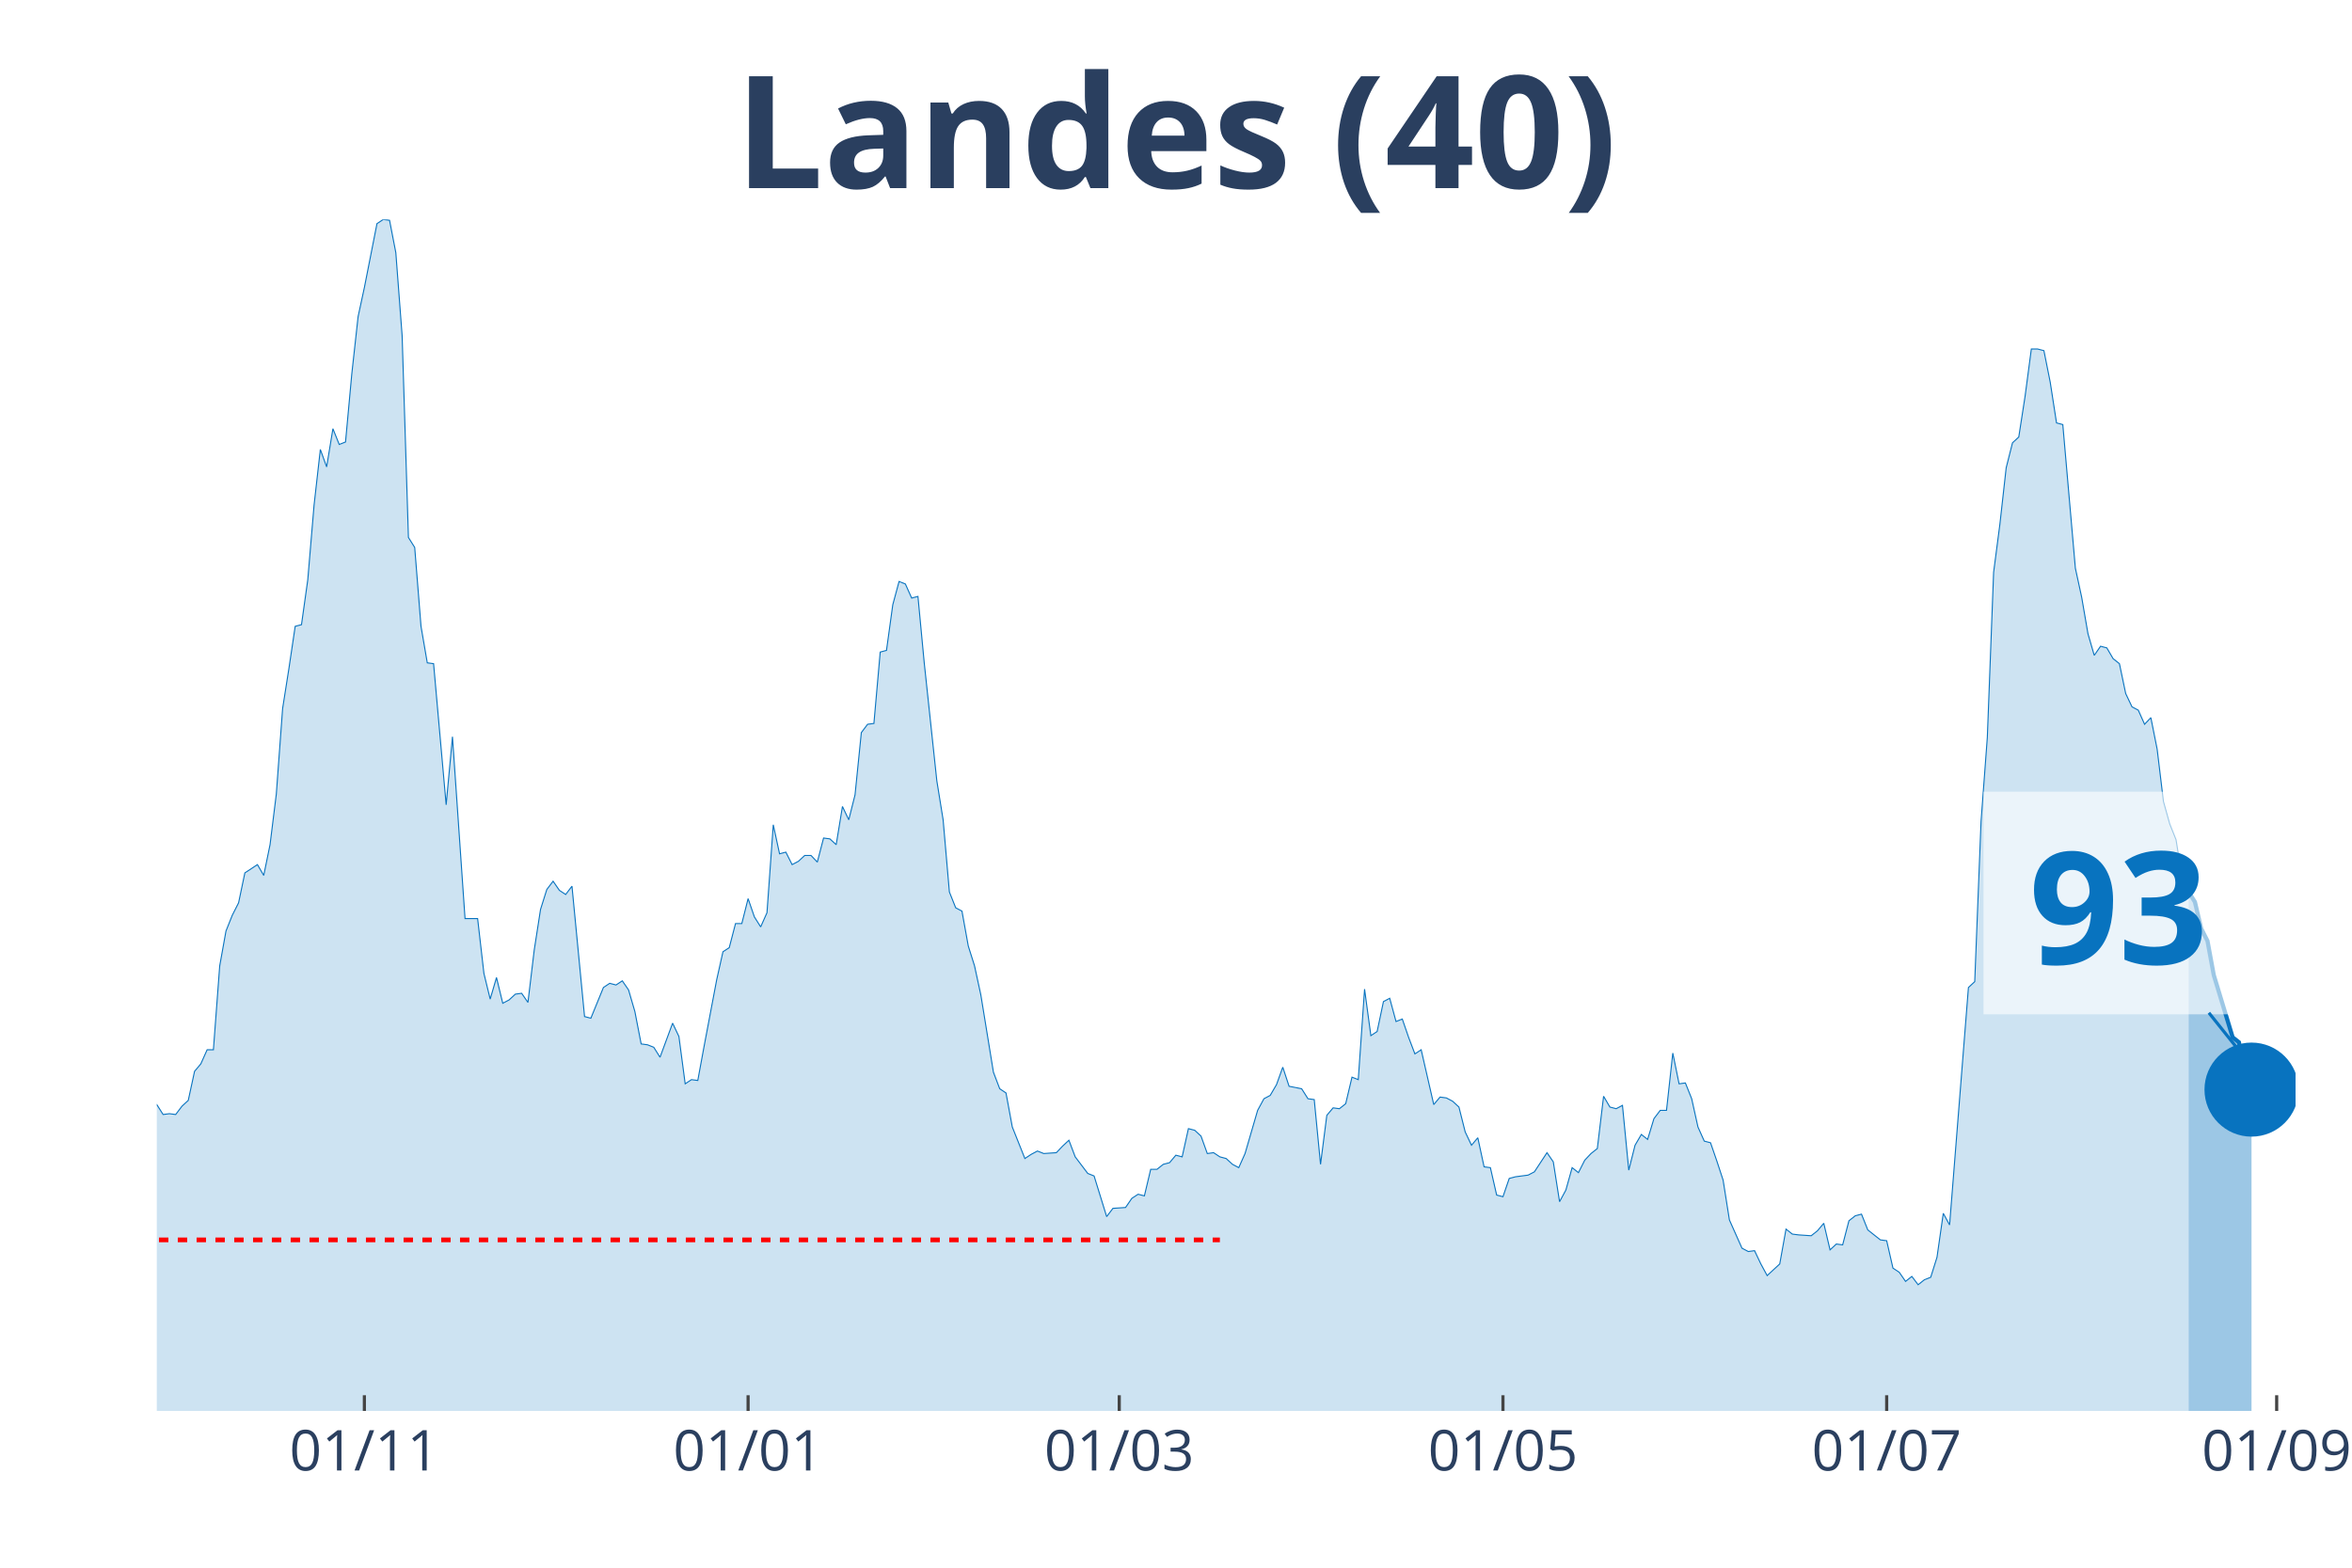
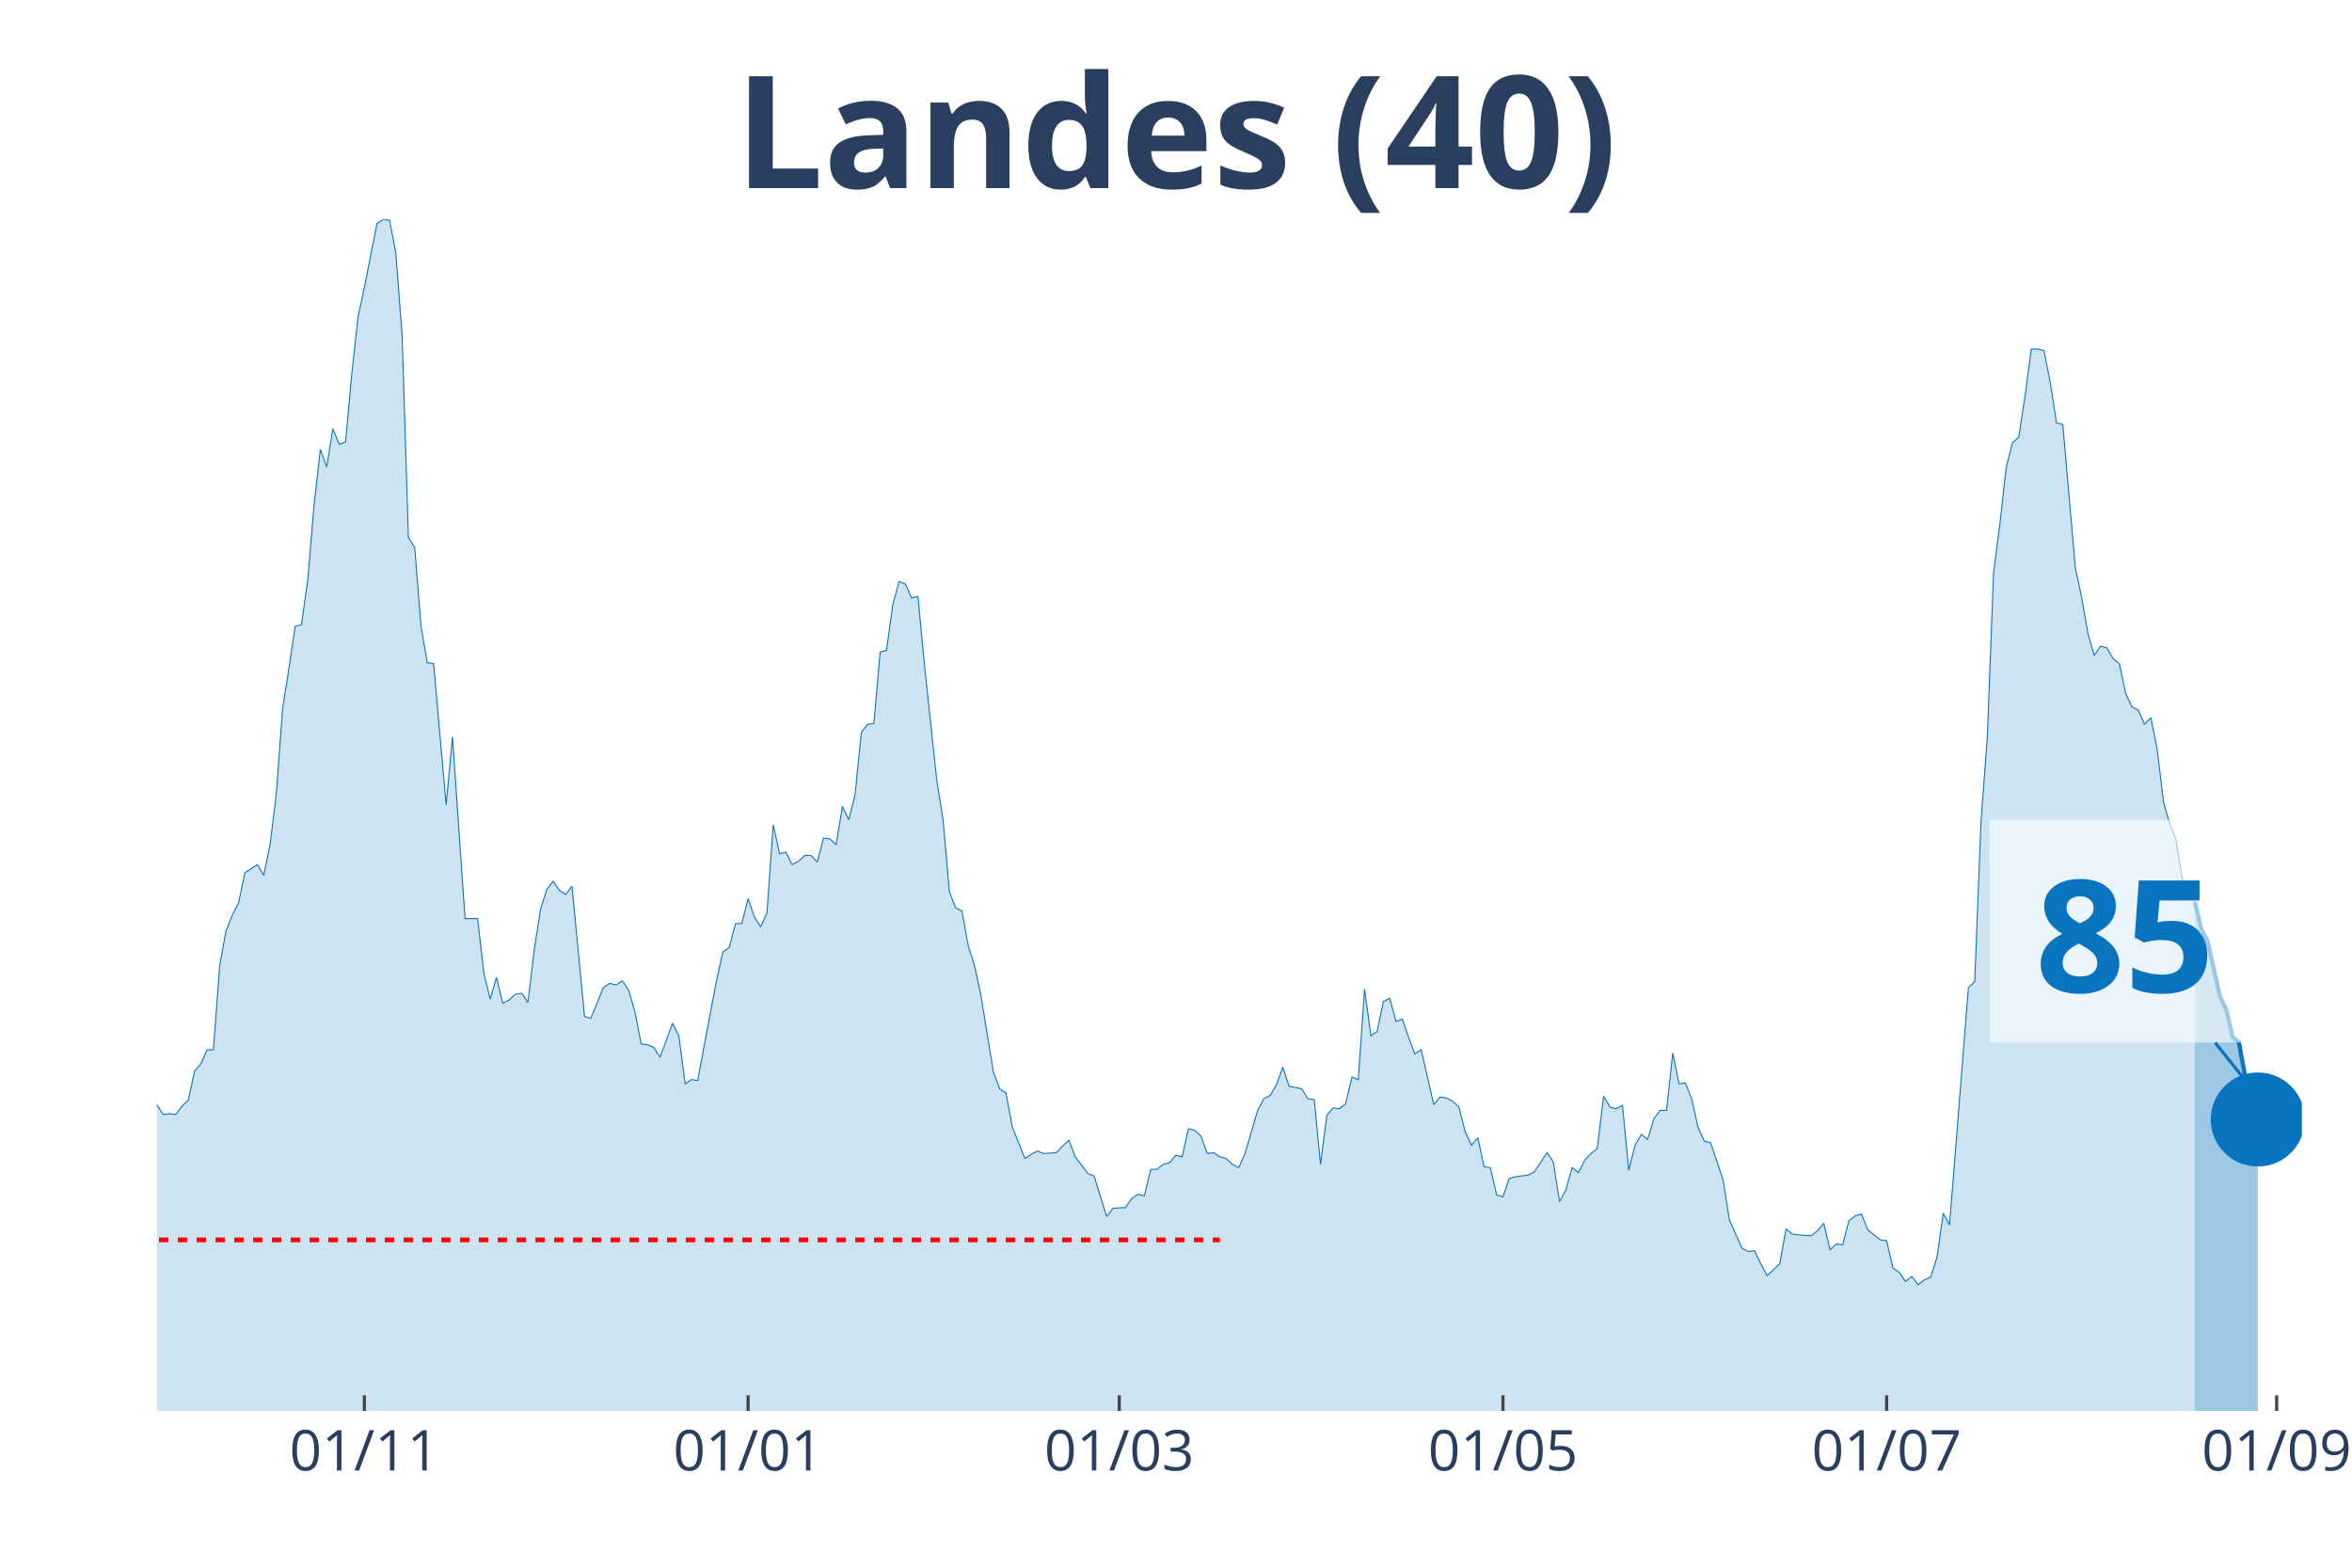
<svg xmlns="http://www.w3.org/2000/svg" class="main-svg" width="1125" height="750" style="" viewBox="0 0 750 500">
  <rect x="0" y="0" width="750" height="500" style="fill: rgb(0, 0, 0); fill-opacity: 0;" />
-   <defs id="defs-e030e6">
+   <defs id="defs-b3bc86">
    <g class="clips">
-       <clipPath id="clipe030e6xyplot" class="plotclip">
-         <rect width="682" height="380" />
+       <clipPath id="clipb3bc86xyplot" class="plotclip">
+         <rect width="684" height="380" />
      </clipPath>
-       <clipPath class="axesclip" id="clipe030e6x">
-         <rect x="50" y="0" width="682" height="500" />
+       <clipPath class="axesclip" id="clipb3bc86x">
+         <rect x="50" y="0" width="684" height="500" />
      </clipPath>
-       <clipPath class="axesclip" id="clipe030e6y">
+       <clipPath class="axesclip" id="clipb3bc86y">
        <rect x="0" y="70" width="750" height="380" />
      </clipPath>
-       <clipPath class="axesclip" id="clipe030e6xy">
-         <rect x="50" y="70" width="682" height="380" />
+       <clipPath class="axesclip" id="clipb3bc86xy">
+         <rect x="50" y="70" width="684" height="380" />
      </clipPath>
    </g>
    <g class="gradients" />
  </defs>
  <g class="bglayer">
-     <rect class="bg" x="50" y="70" width="682" height="380" style="fill: rgb(0, 0, 0); fill-opacity: 0; stroke-width: 0;" />
+     <rect class="bg" x="50" y="70" width="684" height="380" style="fill: rgb(0, 0, 0); fill-opacity: 0; stroke-width: 0;" />
  </g>
  <g class="layer-below">
    <g class="imagelayer" />
    <g class="shapelayer" />
  </g>
  <g class="cartesianlayer">
    <g class="subplot xy">
      <g class="layer-subplot">
        <g class="shapelayer" />
        <g class="imagelayer" />
      </g>
      <g class="gridlayer">
        <g class="x">
          <path class="xgrid crisp" transform="translate(116.19,0)" d="M0,70v380" style="stroke: rgb(255, 255, 255); stroke-opacity: 1; stroke-width: 1px;" />
          <path class="xgrid crisp" transform="translate(238.55,0)" d="M0,70v380" style="stroke: rgb(255, 255, 255); stroke-opacity: 1; stroke-width: 1px;" />
          <path class="xgrid crisp" transform="translate(356.9,0)" d="M0,70v380" style="stroke: rgb(255, 255, 255); stroke-opacity: 1; stroke-width: 1px;" />
          <path class="xgrid crisp" transform="translate(479.26,0)" d="M0,70v380" style="stroke: rgb(255, 255, 255); stroke-opacity: 1; stroke-width: 1px;" />
-           <path class="xgrid crisp" transform="translate(601.62,0)" d="M0,70v380" style="stroke: rgb(255, 255, 255); stroke-opacity: 1; stroke-width: 1px;" />
+           <path class="xgrid crisp" transform="translate(601.61,0)" d="M0,70v380" style="stroke: rgb(255, 255, 255); stroke-opacity: 1; stroke-width: 1px;" />
          <path class="xgrid crisp" transform="translate(725.98,0)" d="M0,70v380" style="stroke: rgb(255, 255, 255); stroke-opacity: 1; stroke-width: 1px;" />
        </g>
        <g class="y" />
      </g>
      <g class="zerolinelayer" />
      <path class="xlines-below" />
      <path class="ylines-below" />
      <g class="overlines-below" />
      <g class="xaxislayer-below" />
      <g class="yaxislayer-below" />
      <g class="overaxes-below" />
-       <g class="plot" transform="translate(50, 70)" clip-path="url('#clipe030e6xyplot')">
+       <g class="plot" transform="translate(50, 70)" clip-path="url('#clipb3bc86xyplot')">
        <g class="scatterlayer mlayer">
-           <g class="trace scatter trace1a73f1" style="stroke-miterlimit: 2;">
+           <g class="trace scatter trace76dac4" style="stroke-miterlimit: 2;">
            <g class="fills">
              <g>
-                 <path class="js-fill" d="M647.9,380L-272.8,380L-272.8,377.35L-188.55,378.68L-186.55,375.5L-182.54,375.76L-180.53,375.76L-172.51,377.35L-170.5,377.88L-162.48,377.62L-160.47,378.15L-154.45,376.03L-152.45,376.03L-142.42,377.88L-140.41,379.21L-114.34,377.35L-112.33,376.82L-102.3,373.91L-100.29,374.44L-92.27,373.91L-90.26,373.11L-84.25,366.23L-82.24,365.7L-80.24,365.7L-78.23,363.58L-72.21,358.55L-70.21,355.9L-62.18,350.08L-60.18,346.63L-54.16,337.1L-52.15,336.31L-46.14,317.77L-44.13,311.68L-42.12,305.85L-40.12,306.91L-38.11,307.44L-36.11,303.74L-32.09,295.53L-30.09,295.79L-28.08,288.64L-26.08,285.73L-24.07,284.67L-22.06,279.37L-20.06,278.31L-18.05,287.85L-16.05,287.32L-14.04,292.35L-12.04,292.08L-10.03,293.14L-8.02,293.14L-6.02,295.53L-2.01,283.61L0,282.29L2.01,285.46L4.01,285.2L6.02,285.46L8.02,282.82L10.03,280.96L12.04,271.69L14.04,269.31L16.05,264.81L18.05,264.81L20.06,238.06L22.06,226.94L24.07,221.91L26.08,217.94L28.08,208.4L32.09,205.76L34.1,209.2L36.11,199.4L38.11,183.25L40.12,155.97L42.12,143.26L44.13,129.76L46.14,129.23L48.14,114.93L50.15,91.09L52.15,73.35L54.16,78.91L56.16,66.73L58.17,71.76L60.18,70.97L62.18,49.25L64.19,30.98L66.19,21.71L70.21,1.32L72.21,0L74.22,0.26L76.22,10.59L78.23,37.07L80.24,101.42L82.24,104.6L84.25,129.76L86.25,141.41L88.26,141.67L92.27,186.69L94.28,164.98L98.29,222.97L100.29,222.97L102.3,222.97L104.31,240.45L106.31,248.66L108.32,241.77L110.32,249.98L112.33,248.92L114.34,247.07L116.34,246.8L118.35,249.71L120.35,233.03L122.36,220.06L124.36,213.7L126.37,211.05L128.38,213.97L130.38,215.29L132.39,212.64L136.4,254.22L138.41,254.75L142.42,244.95L144.42,243.62L146.43,244.15L148.44,242.83L150.44,245.74L152.45,252.63L154.45,262.95L156.46,263.22L158.46,264.01L160.47,267.19L164.48,256.33L166.49,260.57L168.49,275.67L170.5,274.34L172.51,274.61L174.51,263.75L178.52,242.56L180.53,233.56L182.54,232.24L184.54,224.56L186.55,224.56L188.55,216.61L190.56,222.44L192.56,225.62L194.57,221.11L196.58,193.05L198.58,202.31L200.59,201.78L202.59,205.76L204.6,204.7L206.61,202.84L208.61,202.84L210.62,204.96L212.62,197.28L214.63,197.55L216.64,199.4L218.64,187.22L220.65,191.46L222.65,183.51L224.66,163.65L226.66,161L228.67,160.74L230.68,137.97L232.68,137.44L234.69,122.87L236.69,115.46L238.7,116.25L240.71,120.75L242.71,120.22L244.72,141.41L248.73,179.01L250.74,191.46L252.74,214.49L254.75,219.53L256.75,220.59L258.76,231.71L260.76,238.06L262.77,247.33L266.78,271.96L268.79,277.25L270.79,278.58L272.8,289.44L276.81,299.5L278.82,298.17L280.82,297.11L282.83,297.91L286.84,297.64L288.85,295.53L290.85,293.67L292.86,298.97L296.87,304.26L298.88,305.06L302.89,318.03L304.89,315.39L308.91,315.12L310.91,312.21L312.92,310.89L314.92,311.41L316.93,302.94L318.94,302.94L320.94,301.35L322.95,300.82L324.95,298.44L326.96,298.97L328.96,289.97L330.97,290.49L332.98,292.35L334.98,297.91L336.99,297.64L338.99,298.97L341,299.5L343.01,301.35L345.01,302.41L347.02,297.91L351.03,284.14L353.04,280.43L355.04,279.37L357.05,275.93L359.05,270.37L361.06,276.46L365.07,277.25L367.08,280.43L369.08,280.7L371.09,301.35L373.09,285.73L375.1,283.34L377.11,283.61L379.11,282.02L381.12,273.55L383.12,274.34L385.13,245.48L387.14,260.31L389.14,258.98L391.15,249.45L393.15,248.39L395.16,255.8L397.16,255.01L399.17,260.84L401.18,266.13L403.18,264.81L407.19,282.29L409.2,279.9L411.21,280.17L413.21,281.23L415.22,283.08L417.22,291.02L419.23,295.26L421.24,292.88L423.24,302.15L425.25,302.41L427.25,311.15L429.26,311.68L431.26,305.85L433.27,305.32L437.28,304.79L439.29,303.74L443.3,297.64L445.31,300.56L447.31,313.27L449.32,309.56L451.32,302.41L453.33,304L455.34,300.03L457.34,297.91L459.35,296.32L461.35,279.64L463.36,283.08L465.36,283.61L467.37,282.55L469.38,303.21L471.38,295.26L473.39,291.82L475.39,293.41L477.4,286.79L479.41,284.14L481.41,284.14L483.42,265.87L485.42,275.67L487.43,275.4L489.44,280.43L491.44,289.44L493.45,293.94L495.45,294.47L497.46,300.29L499.46,306.38L501.47,319.09L505.48,328.1L507.49,329.16L509.49,328.89L511.5,333.13L513.51,336.84L515.51,334.98L517.52,333.13L519.52,322.01L521.53,323.6L523.54,323.86L527.55,324.13L529.55,322.54L531.56,320.15L533.56,328.63L535.57,326.77L537.58,327.04L539.58,319.36L541.59,317.77L543.59,317.24L545.6,322.27L549.61,325.45L551.62,325.71L553.62,334.45L555.63,335.78L557.64,338.69L559.64,337.1L561.65,339.75L563.65,338.16L565.66,337.37L567.66,331.01L569.67,316.98L571.68,320.68L577.69,244.95L579.7,243.09L581.71,191.99L583.71,165.24L585.72,112.54L587.72,97.18L589.73,79.18L591.74,71.23L593.74,69.38L595.75,56.4L597.75,41.31L599.76,41.31L601.76,41.84L603.77,51.9L605.78,64.88L607.78,65.41L611.79,111.22L613.8,120.49L615.81,132.14L617.81,139.02L619.82,136.11L621.82,136.64L623.83,140.08L625.84,141.67L627.84,151.21L629.85,155.44L631.85,156.5L633.86,161L635.86,158.89L637.87,168.95L639.88,185.63L641.88,192.78L643.89,197.81L645.89,210.26L647.9,214.49" style="fill: rgb(8, 115, 191); fill-opacity: 0.2; stroke-width: 0;" />
+                 <path class="js-fill" d="M649.9,380L-272.8,380L-272.8,377.35L-188.55,378.68L-186.55,375.5L-182.53,375.76L-180.53,375.76L-172.5,377.35L-170.5,377.88L-162.48,377.62L-160.47,378.15L-154.45,376.03L-152.45,376.03L-142.42,377.88L-140.41,379.21L-114.33,377.35L-112.33,376.82L-102.3,373.91L-100.29,374.44L-92.27,373.91L-90.26,373.11L-84.25,366.23L-82.24,365.7L-80.23,365.7L-78.23,363.58L-72.21,358.55L-70.21,355.9L-62.18,350.08L-60.18,346.63L-54.16,337.1L-52.15,336.31L-46.13,317.77L-44.13,311.68L-42.12,305.85L-40.12,306.91L-38.11,307.44L-36.11,303.74L-32.09,295.53L-30.09,295.79L-28.08,288.64L-26.08,285.73L-24.07,284.67L-22.06,279.37L-20.06,278.31L-18.05,287.85L-16.05,287.32L-14.04,292.35L-12.04,292.08L-10.03,293.14L-8.02,293.14L-6.02,295.53L-2.01,283.61L0,282.29L2.01,285.46L4.01,285.2L6.02,285.46L8.02,282.82L10.03,280.96L12.04,271.69L14.04,269.31L16.05,264.81L18.05,264.81L20.06,238.06L22.06,226.94L24.07,221.91L26.08,217.94L28.08,208.4L32.09,205.76L34.1,209.2L36.11,199.4L38.11,183.25L40.12,155.97L42.12,143.26L44.13,129.76L46.13,129.23L48.14,114.93L50.15,91.09L52.15,73.35L54.16,78.91L56.16,66.73L58.17,71.76L60.18,70.97L62.18,49.25L64.19,30.98L66.19,21.71L70.21,1.32L72.21,0L74.22,0.26L76.22,10.59L78.23,37.07L80.23,101.42L82.24,104.6L84.25,129.76L86.25,141.41L88.26,141.67L92.27,186.69L94.28,164.98L98.29,222.97L100.29,222.97L102.3,222.97L104.3,240.45L106.31,248.66L108.32,241.77L110.32,249.98L112.33,248.92L114.33,247.07L116.34,246.8L118.35,249.71L120.35,233.03L122.36,220.06L124.36,213.7L126.37,211.05L128.38,213.97L130.38,215.29L132.39,212.64L136.4,254.22L138.4,254.75L142.42,244.95L144.42,243.62L146.43,244.15L148.43,242.83L150.44,245.74L152.45,252.63L154.45,262.95L156.46,263.22L158.46,264.01L160.47,267.19L164.48,256.33L166.49,260.57L168.49,275.67L170.5,274.34L172.5,274.61L174.51,263.75L178.52,242.56L180.53,233.56L182.53,232.24L184.54,224.56L186.55,224.56L188.55,216.61L190.56,222.44L192.56,225.62L194.57,221.11L196.57,193.05L198.58,202.31L200.59,201.78L202.59,205.76L204.6,204.7L206.6,202.84L208.61,202.84L210.62,204.96L212.62,197.28L214.63,197.55L216.63,199.4L218.64,187.22L220.65,191.46L222.65,183.51L224.66,163.65L226.66,161L228.67,160.74L230.67,137.97L232.68,137.44L234.69,122.87L236.69,115.46L238.7,116.25L240.7,120.75L242.71,120.22L244.72,141.41L248.73,179.01L250.73,191.46L252.74,214.49L254.74,219.53L256.75,220.59L258.76,231.71L260.76,238.06L262.77,247.33L266.78,271.96L268.79,277.25L270.79,278.58L272.8,289.44L276.81,299.5L278.82,298.17L280.82,297.11L282.83,297.91L286.84,297.64L288.84,295.53L290.85,293.67L292.86,298.97L296.87,304.26L298.87,305.06L302.89,318.03L304.89,315.39L308.9,315.12L310.91,312.21L312.91,310.89L314.92,311.41L316.93,302.94L318.93,302.94L320.94,301.35L322.94,300.82L324.95,298.44L326.96,298.97L328.96,289.97L330.97,290.49L332.97,292.35L334.98,297.91L336.99,297.64L338.99,298.97L341,299.5L343,301.35L345.01,302.41L347.01,297.91L351.03,284.14L353.03,280.43L355.04,279.37L357.04,275.93L359.05,270.37L361.06,276.46L365.07,277.25L367.07,280.43L369.08,280.7L371.09,301.35L373.09,285.73L375.1,283.34L377.1,283.61L379.11,282.02L381.11,273.55L383.12,274.34L385.13,245.48L387.13,260.31L389.14,258.98L391.14,249.45L393.15,248.39L395.16,255.8L397.16,255.01L399.17,260.84L401.17,266.13L403.18,264.81L407.19,282.29L409.2,279.9L411.2,280.17L413.21,281.23L415.21,283.08L417.22,291.02L419.23,295.26L421.23,292.88L423.24,302.15L425.24,302.41L427.25,311.15L429.26,311.68L431.26,305.85L433.27,305.32L437.28,304.79L439.28,303.74L443.3,297.64L445.3,300.56L447.31,313.27L449.31,309.56L451.32,302.41L453.33,304L455.33,300.03L457.34,297.91L459.34,296.32L461.35,279.64L463.35,283.08L465.36,283.61L467.37,282.55L469.37,303.21L471.38,295.26L473.38,291.82L475.39,293.41L477.4,286.79L479.4,284.14L481.41,284.14L483.41,265.87L485.42,275.67L487.43,275.4L489.43,280.43L491.44,289.44L493.44,293.94L495.45,294.47L497.45,300.29L499.46,306.38L501.47,319.09L505.48,328.1L507.48,329.16L509.49,328.89L511.5,333.13L513.5,336.84L515.51,334.98L517.51,333.13L519.52,322.01L521.52,323.6L523.53,323.86L527.54,324.13L529.55,322.54L531.55,320.15L533.56,328.63L535.57,326.77L537.57,327.04L539.58,319.36L541.58,317.77L543.59,317.24L545.6,322.27L549.61,325.45L551.61,325.71L553.62,334.45L555.62,335.78L557.63,338.69L559.64,337.1L561.64,339.75L563.65,338.16L565.65,337.37L567.66,331.01L569.67,316.98L571.67,320.68L577.69,244.95L579.7,243.09L581.7,191.99L583.71,165.24L585.71,112.54L587.72,97.18L589.72,79.18L591.73,71.23L593.74,69.38L595.74,56.4L597.75,41.31L599.75,41.31L601.76,41.84L603.77,51.9L605.77,64.88L607.78,65.41L611.79,111.22L613.79,120.49L615.8,132.14L617.81,139.02L619.81,136.11L621.82,136.64L623.82,140.08L625.83,141.67L627.84,151.21L629.84,155.44L631.85,156.5L633.85,161L635.86,158.89L637.87,168.95L639.87,185.63L641.88,192.78L643.88,197.81L645.89,210.26L649.9,217.67" style="fill: rgb(8, 115, 191); fill-opacity: 0.2; stroke-width: 0;" />
              </g>
            </g>
            <g class="errorbars" />
            <g class="lines">
-               <path class="js-line" d="M-272.8,377.35L-188.55,378.68L-186.55,375.5L-182.54,375.76L-180.53,375.76L-172.51,377.35L-170.5,377.88L-162.48,377.62L-160.47,378.15L-154.45,376.03L-152.45,376.03L-142.42,377.88L-140.41,379.21L-114.34,377.35L-112.33,376.82L-102.3,373.91L-100.29,374.44L-92.27,373.91L-90.26,373.11L-84.25,366.23L-82.24,365.7L-80.24,365.7L-78.23,363.58L-72.21,358.55L-70.21,355.9L-62.18,350.08L-60.18,346.63L-54.16,337.1L-52.15,336.31L-46.14,317.77L-44.13,311.68L-42.12,305.85L-40.12,306.91L-38.11,307.44L-36.11,303.74L-32.09,295.53L-30.09,295.79L-28.08,288.64L-26.08,285.73L-24.07,284.67L-22.06,279.37L-20.06,278.31L-18.05,287.85L-16.05,287.32L-14.04,292.35L-12.04,292.08L-10.03,293.14L-8.02,293.14L-6.02,295.53L-2.01,283.61L0,282.29L2.01,285.46L4.01,285.2L6.02,285.46L8.02,282.82L10.03,280.96L12.04,271.69L14.04,269.31L16.05,264.81L18.05,264.81L20.06,238.06L22.06,226.94L24.07,221.91L26.08,217.94L28.08,208.4L32.09,205.76L34.1,209.2L36.11,199.4L38.11,183.25L40.12,155.97L42.12,143.26L44.13,129.76L46.14,129.23L48.14,114.93L50.15,91.09L52.15,73.35L54.16,78.91L56.16,66.73L58.17,71.76L60.18,70.97L62.18,49.25L64.19,30.98L66.19,21.71L70.21,1.32L72.21,0L74.22,0.26L76.22,10.59L78.23,37.07L80.24,101.42L82.24,104.6L84.25,129.76L86.25,141.41L88.26,141.67L92.27,186.69L94.28,164.98L98.29,222.97L100.29,222.97L102.3,222.97L104.31,240.45L106.31,248.66L108.32,241.77L110.32,249.98L112.33,248.92L114.34,247.07L116.34,246.8L118.35,249.71L120.35,233.03L122.36,220.06L124.36,213.7L126.37,211.05L128.38,213.97L130.38,215.29L132.39,212.64L136.4,254.22L138.41,254.75L142.42,244.95L144.42,243.62L146.43,244.15L148.44,242.83L150.44,245.74L152.45,252.63L154.45,262.95L156.46,263.22L158.46,264.01L160.47,267.19L164.48,256.33L166.49,260.57L168.49,275.67L170.5,274.34L172.51,274.61L174.51,263.75L178.52,242.56L180.53,233.56L182.54,232.24L184.54,224.56L186.55,224.56L188.55,216.61L190.56,222.44L192.56,225.62L194.57,221.11L196.58,193.05L198.58,202.31L200.59,201.78L202.59,205.76L204.6,204.7L206.61,202.84L208.61,202.84L210.62,204.96L212.62,197.28L214.63,197.55L216.64,199.4L218.64,187.22L220.65,191.46L222.65,183.51L224.66,163.65L226.66,161L228.67,160.74L230.68,137.97L232.68,137.44L234.69,122.87L236.69,115.46L238.7,116.25L240.71,120.75L242.71,120.22L244.72,141.41L248.73,179.01L250.74,191.46L252.74,214.49L254.75,219.53L256.75,220.59L258.76,231.71L260.76,238.06L262.77,247.33L266.78,271.96L268.79,277.25L270.79,278.58L272.8,289.44L276.81,299.5L278.82,298.17L280.82,297.11L282.83,297.91L286.84,297.64L288.85,295.53L290.85,293.67L292.86,298.97L296.87,304.26L298.88,305.06L302.89,318.03L304.89,315.39L308.91,315.12L310.91,312.21L312.92,310.89L314.92,311.41L316.93,302.94L318.94,302.94L320.94,301.35L322.95,300.82L324.95,298.44L326.96,298.97L328.96,289.97L330.97,290.49L332.98,292.35L334.98,297.91L336.99,297.64L338.99,298.97L341,299.5L343.01,301.35L345.01,302.41L347.02,297.91L351.03,284.14L353.04,280.43L355.04,279.37L357.05,275.93L359.05,270.37L361.06,276.46L365.07,277.25L367.08,280.43L369.08,280.7L371.09,301.35L373.09,285.73L375.1,283.34L377.11,283.61L379.11,282.02L381.12,273.55L383.12,274.34L385.13,245.48L387.14,260.31L389.14,258.98L391.15,249.45L393.15,248.39L395.16,255.8L397.16,255.01L399.17,260.84L401.18,266.13L403.18,264.81L407.19,282.29L409.2,279.9L411.21,280.17L413.21,281.23L415.22,283.08L417.22,291.02L419.23,295.26L421.24,292.88L423.24,302.15L425.25,302.41L427.25,311.15L429.26,311.68L431.26,305.85L433.27,305.32L437.28,304.79L439.29,303.74L443.3,297.64L445.31,300.56L447.31,313.27L449.32,309.56L451.32,302.41L453.33,304L455.34,300.03L457.34,297.91L459.35,296.32L461.35,279.64L463.36,283.08L465.36,283.61L467.37,282.55L469.38,303.21L471.38,295.26L473.39,291.82L475.39,293.41L477.4,286.79L479.41,284.14L481.41,284.14L483.42,265.87L485.42,275.67L487.43,275.4L489.44,280.43L491.44,289.44L493.45,293.94L495.45,294.47L497.46,300.29L499.46,306.38L501.47,319.09L505.48,328.1L507.49,329.16L509.49,328.89L511.5,333.13L513.51,336.84L515.51,334.98L517.52,333.13L519.52,322.01L521.53,323.6L523.54,323.86L527.55,324.13L529.55,322.54L531.56,320.15L533.56,328.63L535.57,326.77L537.58,327.04L539.58,319.36L541.59,317.77L543.59,317.24L545.6,322.27L549.61,325.45L551.62,325.71L553.62,334.45L555.63,335.78L557.64,338.69L559.64,337.1L561.65,339.75L563.65,338.16L565.66,337.37L567.66,331.01L569.67,316.98L571.68,320.68L577.69,244.95L579.7,243.09L581.71,191.99L583.71,165.24L585.72,112.54L587.72,97.18L589.73,79.18L591.74,71.23L593.74,69.38L595.75,56.4L597.75,41.31L599.76,41.31L601.76,41.84L603.77,51.9L605.78,64.88L607.78,65.41L611.79,111.22L613.8,120.49L615.81,132.14L617.81,139.02L619.82,136.11L621.82,136.64L623.83,140.08L625.84,141.67L627.84,151.21L629.85,155.44L631.85,156.5L633.86,161L635.86,158.89L637.87,168.95L639.88,185.63L641.88,192.78L643.89,197.81L645.89,210.26L647.9,214.49" style="vector-effect: non-scaling-stroke; fill: none; stroke: rgb(8, 115, 191); stroke-opacity: 1; stroke-width: 0.5px; opacity: 1;" />
+               <path class="js-line" d="M-272.8,377.35L-188.55,378.68L-186.55,375.5L-182.53,375.76L-180.53,375.76L-172.5,377.35L-170.5,377.88L-162.48,377.62L-160.47,378.15L-154.45,376.03L-152.45,376.03L-142.42,377.88L-140.41,379.21L-114.33,377.35L-112.33,376.82L-102.3,373.91L-100.29,374.44L-92.27,373.91L-90.26,373.11L-84.25,366.23L-82.24,365.7L-80.23,365.7L-78.23,363.58L-72.21,358.55L-70.21,355.9L-62.18,350.08L-60.18,346.63L-54.16,337.1L-52.15,336.31L-46.13,317.77L-44.13,311.68L-42.12,305.85L-40.12,306.91L-38.11,307.44L-36.11,303.74L-32.09,295.53L-30.09,295.79L-28.08,288.64L-26.08,285.73L-24.07,284.67L-22.06,279.37L-20.06,278.31L-18.05,287.85L-16.05,287.32L-14.04,292.35L-12.04,292.08L-10.03,293.14L-8.02,293.14L-6.02,295.53L-2.01,283.61L0,282.29L2.01,285.46L4.01,285.2L6.02,285.46L8.02,282.82L10.03,280.96L12.04,271.69L14.04,269.31L16.05,264.81L18.05,264.81L20.06,238.06L22.06,226.94L24.07,221.91L26.08,217.94L28.08,208.4L32.09,205.76L34.1,209.2L36.11,199.4L38.11,183.25L40.12,155.97L42.12,143.26L44.13,129.76L46.13,129.23L48.14,114.93L50.15,91.09L52.15,73.35L54.16,78.91L56.16,66.73L58.17,71.76L60.18,70.97L62.18,49.25L64.19,30.98L66.19,21.71L70.21,1.32L72.21,0L74.22,0.26L76.22,10.59L78.23,37.07L80.23,101.42L82.24,104.6L84.25,129.76L86.25,141.41L88.26,141.67L92.27,186.69L94.28,164.98L98.29,222.97L100.29,222.97L102.3,222.97L104.3,240.45L106.31,248.66L108.32,241.77L110.32,249.98L112.33,248.92L114.33,247.07L116.34,246.8L118.35,249.71L120.35,233.03L122.36,220.06L124.36,213.7L126.37,211.05L128.38,213.97L130.38,215.29L132.39,212.64L136.4,254.22L138.4,254.75L142.42,244.95L144.42,243.62L146.43,244.15L148.43,242.83L150.44,245.74L152.45,252.63L154.45,262.95L156.46,263.22L158.46,264.01L160.47,267.19L164.48,256.33L166.49,260.57L168.49,275.67L170.5,274.34L172.5,274.61L174.51,263.75L178.52,242.56L180.53,233.56L182.53,232.24L184.54,224.56L186.55,224.56L188.55,216.61L190.56,222.44L192.56,225.62L194.57,221.11L196.57,193.05L198.58,202.31L200.59,201.78L202.59,205.76L204.6,204.7L206.6,202.84L208.61,202.84L210.62,204.96L212.62,197.28L214.63,197.55L216.63,199.4L218.64,187.22L220.65,191.46L222.65,183.51L224.66,163.65L226.66,161L228.67,160.74L230.67,137.97L232.68,137.44L234.69,122.87L236.69,115.46L238.7,116.25L240.7,120.75L242.71,120.22L244.72,141.41L248.73,179.01L250.73,191.46L252.74,214.49L254.74,219.53L256.75,220.59L258.76,231.71L260.76,238.06L262.77,247.33L266.78,271.96L268.79,277.25L270.79,278.58L272.8,289.44L276.81,299.5L278.82,298.17L280.82,297.11L282.83,297.91L286.84,297.64L288.84,295.53L290.85,293.67L292.86,298.97L296.87,304.26L298.87,305.06L302.89,318.03L304.89,315.39L308.9,315.12L310.91,312.21L312.91,310.89L314.92,311.41L316.93,302.94L318.93,302.94L320.94,301.35L322.94,300.82L324.95,298.44L326.96,298.97L328.96,289.97L330.97,290.49L332.97,292.35L334.98,297.91L336.99,297.64L338.99,298.97L341,299.5L343,301.35L345.01,302.41L347.01,297.91L351.03,284.14L353.03,280.43L355.04,279.37L357.04,275.93L359.05,270.37L361.06,276.46L365.07,277.25L367.07,280.43L369.08,280.7L371.09,301.35L373.09,285.73L375.1,283.34L377.1,283.61L379.11,282.02L381.11,273.55L383.12,274.34L385.13,245.48L387.13,260.31L389.14,258.98L391.14,249.45L393.15,248.39L395.16,255.8L397.16,255.01L399.17,260.84L401.17,266.13L403.18,264.81L407.19,282.29L409.2,279.9L411.2,280.17L413.21,281.23L415.21,283.08L417.22,291.02L419.23,295.26L421.23,292.88L423.24,302.15L425.24,302.41L427.25,311.15L429.26,311.68L431.26,305.85L433.27,305.32L437.28,304.79L439.28,303.74L443.3,297.64L445.3,300.56L447.31,313.27L449.31,309.56L451.32,302.41L453.33,304L455.33,300.03L457.34,297.91L459.34,296.32L461.35,279.64L463.35,283.08L465.36,283.61L467.37,282.55L469.37,303.21L471.38,295.26L473.38,291.82L475.39,293.41L477.4,286.79L479.4,284.14L481.41,284.14L483.41,265.87L485.42,275.67L487.43,275.4L489.43,280.43L491.44,289.44L493.44,293.94L495.45,294.47L497.45,300.29L499.46,306.38L501.47,319.09L505.48,328.1L507.48,329.16L509.49,328.89L511.5,333.13L513.5,336.84L515.51,334.98L517.51,333.13L519.52,322.01L521.52,323.6L523.53,323.86L527.54,324.13L529.55,322.54L531.55,320.15L533.56,328.63L535.57,326.77L537.57,327.04L539.58,319.36L541.58,317.77L543.59,317.24L545.6,322.27L549.61,325.45L551.61,325.71L553.62,334.45L555.62,335.78L557.63,338.69L559.64,337.1L561.64,339.75L563.65,338.16L565.65,337.37L567.66,331.01L569.67,316.98L571.67,320.68L577.69,244.95L579.7,243.09L581.7,191.99L583.71,165.24L585.71,112.54L587.72,97.18L589.72,79.18L591.73,71.23L593.74,69.38L595.74,56.4L597.75,41.31L599.75,41.31L601.76,41.84L603.77,51.9L605.77,64.88L607.78,65.41L611.79,111.22L613.79,120.49L615.8,132.14L617.81,139.02L619.81,136.11L621.82,136.64L623.82,140.08L625.83,141.67L627.84,151.21L629.84,155.44L631.85,156.5L633.85,161L635.86,158.89L637.87,168.95L639.87,185.63L641.88,192.78L643.88,197.81L645.89,210.26L649.9,217.67" style="vector-effect: non-scaling-stroke; fill: none; stroke: rgb(8, 115, 191); stroke-opacity: 1; stroke-width: 0.5px; opacity: 1;" />
            </g>
            <g class="points" />
            <g class="text" />
          </g>
-           <g class="trace scatter traceb3e52e" style="stroke-miterlimit: 2;">
+           <g class="trace scatter tracec40371" style="stroke-miterlimit: 2;">
            <g class="fills">
              <g>
-                 <path class="js-fill" d="M667.96,380L647.9,380L647.9,214.49L649.91,217.67L651.91,226.15L653.92,230.12L655.92,240.98L661.94,260.84L663.95,262.43L665.95,273.55L667.96,277.52" style="fill: rgb(8, 115, 191); fill-opacity: 0.4; stroke-width: 0;" />
+                 <path class="js-fill" d="M669.96,380L649.9,380L649.9,217.67L651.91,226.15L653.91,230.12L657.92,247.86L659.93,252.1L661.94,260.84L663.94,262.43L665.95,273.55L667.95,277.52L669.96,287.05" style="fill: rgb(8, 115, 191); fill-opacity: 0.4; stroke-width: 0;" />
              </g>
            </g>
            <g class="errorbars" />
            <g class="lines">
-               <path class="js-line" d="M647.9,214.49L649.91,217.67L651.91,226.15L653.92,230.12L655.92,240.98L661.94,260.84L663.95,262.43L665.95,273.55L667.96,277.52" style="vector-effect: non-scaling-stroke; fill: none; stroke: rgb(8, 115, 191); stroke-opacity: 1; stroke-width: 2px; opacity: 1;" />
+               <path class="js-line" d="M649.9,217.67L651.91,226.15L653.91,230.12L657.92,247.86L659.93,252.1L661.94,260.84L663.94,262.43L665.95,273.55L667.95,277.52L669.96,287.05" style="vector-effect: non-scaling-stroke; fill: none; stroke: rgb(8, 115, 191); stroke-opacity: 1; stroke-width: 2px; opacity: 1;" />
            </g>
            <g class="points" />
            <g class="text" />
          </g>
-           <g class="trace scatter trace06129b" style="stroke-miterlimit: 2; opacity: 1;">
+           <g class="trace scatter trace6072f5" style="stroke-miterlimit: 2; opacity: 1;">
            <g class="fills" />
            <g class="errorbars" />
            <g class="lines" />
            <g class="points">
-               <path class="point" transform="translate(667.96,277.52)" d="M15,0A15,15 0 1,1 0,-15A15,15 0 0,1 15,0Z" style="opacity: 1; stroke-width: 0px; fill: rgb(8, 115, 191); fill-opacity: 1;" />
+               <path class="point" transform="translate(669.96,287.05)" d="M15,0A15,15 0 1,1 0,-15A15,15 0 0,1 15,0Z" style="opacity: 1; stroke-width: 0px; fill: rgb(8, 115, 191); fill-opacity: 1;" />
            </g>
            <g class="text" />
          </g>
        </g>
      </g>
      <g class="overplot" />
      <path class="xlines-above crisp" style="fill: none; stroke-width: 1px; stroke: rgb(0, 0, 0); stroke-opacity: 0;" d="" />
      <path class="ylines-above crisp" style="fill: none;" d="M0,0" />
      <g class="overlines-above" />
      <g class="xaxislayer-above">
        <path class="xtick ticks crisp" d="M0,450v-5" transform="translate(116.19,0)" style="stroke: rgb(68, 68, 68); stroke-opacity: 1; stroke-width: 1px;" />
        <path class="xtick ticks crisp" d="M0,450v-5" transform="translate(238.55,0)" style="stroke: rgb(68, 68, 68); stroke-opacity: 1; stroke-width: 1px;" />
        <path class="xtick ticks crisp" d="M0,450v-5" transform="translate(356.9,0)" style="stroke: rgb(68, 68, 68); stroke-opacity: 1; stroke-width: 1px;" />
        <path class="xtick ticks crisp" d="M0,450v-5" transform="translate(479.26,0)" style="stroke: rgb(68, 68, 68); stroke-opacity: 1; stroke-width: 1px;" />
-         <path class="xtick ticks crisp" d="M0,450v-5" transform="translate(601.62,0)" style="stroke: rgb(68, 68, 68); stroke-opacity: 1; stroke-width: 1px;" />
+         <path class="xtick ticks crisp" d="M0,450v-5" transform="translate(601.61,0)" style="stroke: rgb(68, 68, 68); stroke-opacity: 1; stroke-width: 1px;" />
        <path class="xtick ticks crisp" d="M0,450v-5" transform="translate(725.98,0)" style="stroke: rgb(68, 68, 68); stroke-opacity: 1; stroke-width: 1px;" />
        <g class="xtick">
          <text text-anchor="middle" x="0" y="469" transform="translate(116.19,0)" style="font-family: 'Open Sans', verdana, arial, sans-serif; font-size: 18px; fill: rgb(42, 63, 95); fill-opacity: 1; white-space: pre;">01/11</text>
        </g>
        <g class="xtick">
          <text text-anchor="middle" x="0" y="469" transform="translate(238.55,0)" style="font-family: 'Open Sans', verdana, arial, sans-serif; font-size: 18px; fill: rgb(42, 63, 95); fill-opacity: 1; white-space: pre;">01/01</text>
        </g>
        <g class="xtick">
          <text text-anchor="middle" x="0" y="469" transform="translate(356.9,0)" style="font-family: 'Open Sans', verdana, arial, sans-serif; font-size: 18px; fill: rgb(42, 63, 95); fill-opacity: 1; white-space: pre;">01/03</text>
        </g>
        <g class="xtick">
          <text text-anchor="middle" x="0" y="469" transform="translate(479.26,0)" style="font-family: 'Open Sans', verdana, arial, sans-serif; font-size: 18px; fill: rgb(42, 63, 95); fill-opacity: 1; white-space: pre;">01/05</text>
        </g>
        <g class="xtick">
-           <text text-anchor="middle" x="0" y="469" transform="translate(601.62,0)" style="font-family: 'Open Sans', verdana, arial, sans-serif; font-size: 18px; fill: rgb(42, 63, 95); fill-opacity: 1; white-space: pre;">01/07</text>
+           <text text-anchor="middle" x="0" y="469" transform="translate(601.61,0)" style="font-family: 'Open Sans', verdana, arial, sans-serif; font-size: 18px; fill: rgb(42, 63, 95); fill-opacity: 1; white-space: pre;">01/07</text>
        </g>
        <g class="xtick">
          <text text-anchor="middle" x="0" y="469" transform="translate(725.98,0)" style="font-family: 'Open Sans', verdana, arial, sans-serif; font-size: 18px; fill: rgb(42, 63, 95); fill-opacity: 1; white-space: pre;">01/09</text>
        </g>
      </g>
      <g class="yaxislayer-above" />
      <g class="overaxes-above" />
    </g>
  </g>
  <g class="polarlayer" />
  <g class="ternarylayer" />
  <g class="geolayer" />
  <g class="funnelarealayer" />
  <g class="pielayer" />
  <g class="treemaplayer" />
  <g class="sunburstlayer" />
  <g class="glimages" />
-   <defs id="topdefs-e030e6">
+   <defs id="topdefs-b3bc86">
    <g class="clips" />
  </defs>
  <g class="layer-above">
    <g class="imagelayer" />
    <g class="shapelayer">
-       <path data-index="0" fill-rule="evenodd" d="M-1077.31,395.45L388.99,395.45" clip-path="url('#clipe030e6xy')" style="opacity: 1; stroke: rgb(255, 0, 0); stroke-opacity: 1; fill: rgb(0, 0, 0); fill-opacity: 0; stroke-dasharray: 3px, 3px; stroke-width: 1.5px;" />
+       <path data-index="0" fill-rule="evenodd" d="M-1077.3,395.45L388.99,395.45" clip-path="url('#clipb3bc86xy')" style="opacity: 1; stroke: rgb(255, 0, 0); stroke-opacity: 1; fill: rgb(0, 0, 0); fill-opacity: 0; stroke-dasharray: 3px, 3px; stroke-width: 1.5px;" />
    </g>
  </g>
  <g class="infolayer">
    <g class="g-gtitle">
      <text class="gtitle" x="375" y="25" text-anchor="middle" dy="0.7em" style="font-family: 'Open Sans', verdana, arial, sans-serif; font-size: 50px; fill: rgb(42, 63, 95); opacity: 1; font-weight: normal; white-space: pre;">
        <tspan style="font-weight:bold">Landes (40)</tspan>
      </text>
    </g>
    <g class="g-xtitle" />
    <g class="annotation" data-index="0" style="opacity: 1;">
-       <g class="annotation-text-g" transform="rotate(0,675.96,287.52)">
-         <g class="cursor-pointer" transform="translate(632, 252)">
+       <g class="annotation-text-g" transform="rotate(0,677.96,297.05)">
+         <g class="cursor-pointer" transform="translate(634, 261)">
          <rect class="bg" x="0.5" y="0.5" width="86" height="71" style="stroke-width: 1px; stroke: rgb(0, 0, 0); stroke-opacity: 0; fill: rgb(255, 255, 255); fill-opacity: 0.6;" />
          <text class="annotation-text" text-anchor="middle" x="43.531" y="55.5" style="font-family: 'Open Sans', verdana, arial, sans-serif; font-size: 50px; fill: rgb(8, 115, 191); fill-opacity: 1; white-space: pre;">
-             <tspan style="font-weight:bold">93 </tspan>
+             <tspan style="font-weight:bold">85 </tspan>
          </text>
        </g>
      </g>
      <g class="annotation-arrow-g" style="opacity: 1;">
-         <path d="M704.36,323.02L715.96,337.52" style="stroke-width: 1px; stroke: rgb(8, 115, 191); stroke-opacity: 1; stroke-dasharray: 0px, 0px, 18.569px, 18.569px;" />
+         <path d="M706.36,332.55L717.96,347.05" style="stroke-width: 1px; stroke: rgb(8, 115, 191); stroke-opacity: 1; stroke-dasharray: 0px, 0px, 18.569px, 18.569px;" />
      </g>
    </g>
  </g>
</svg>
